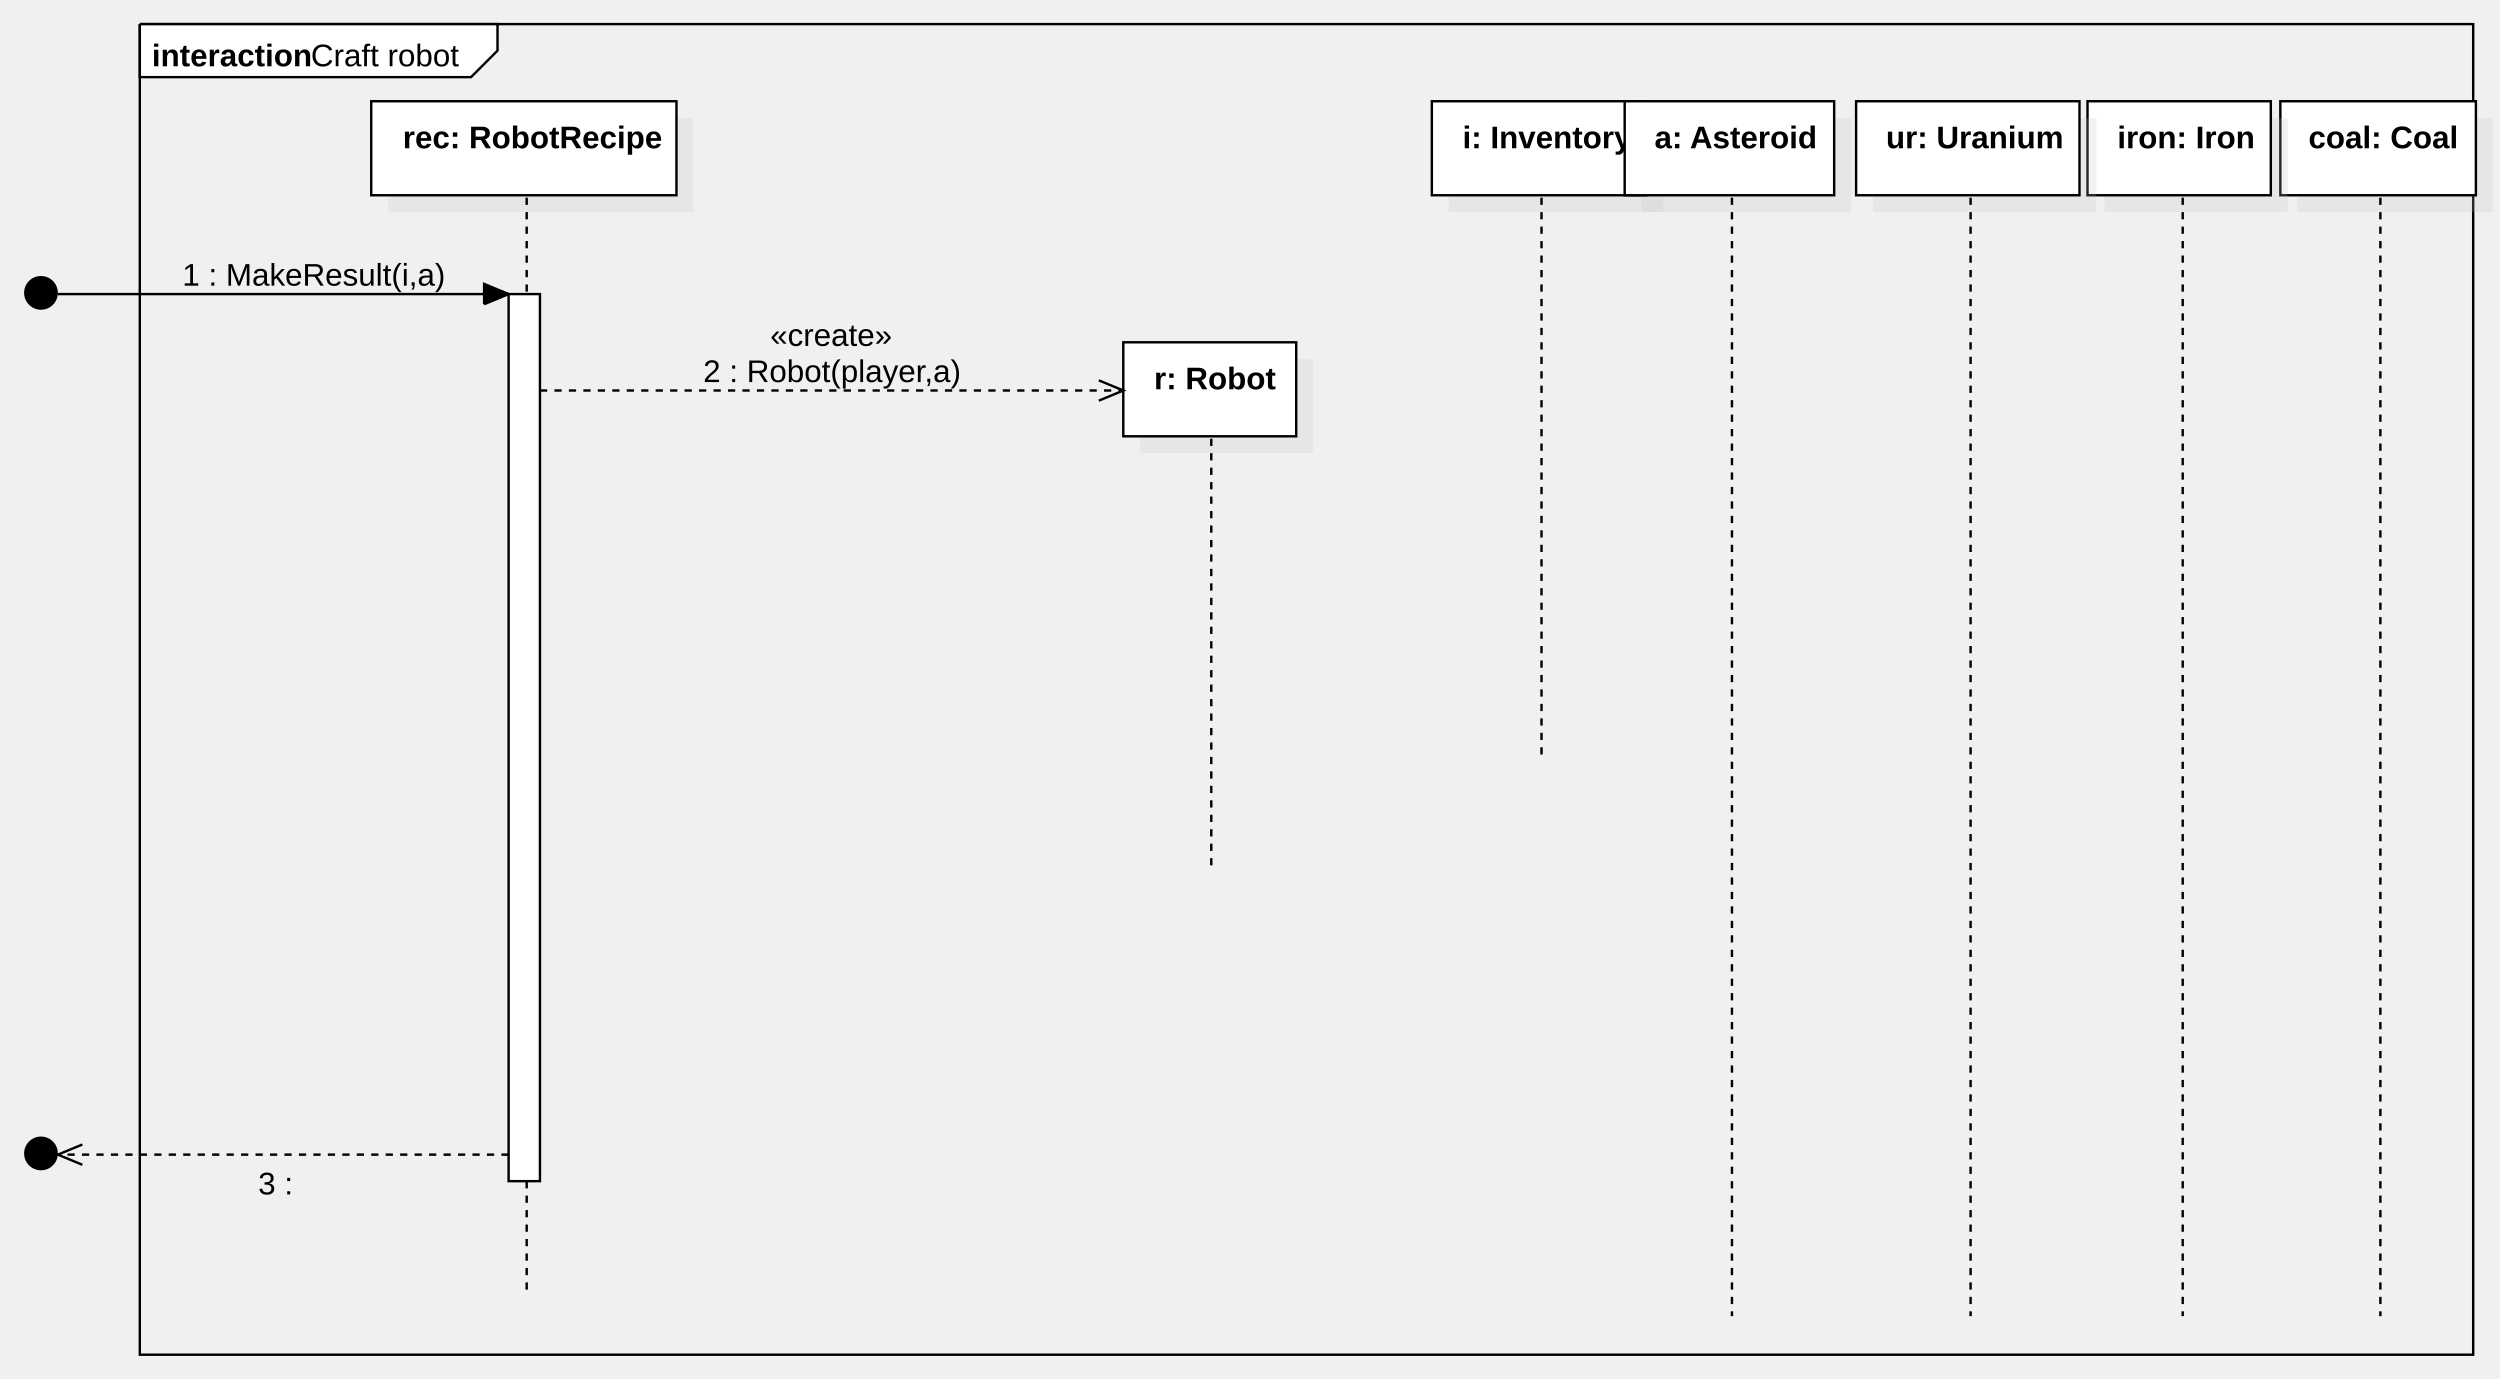
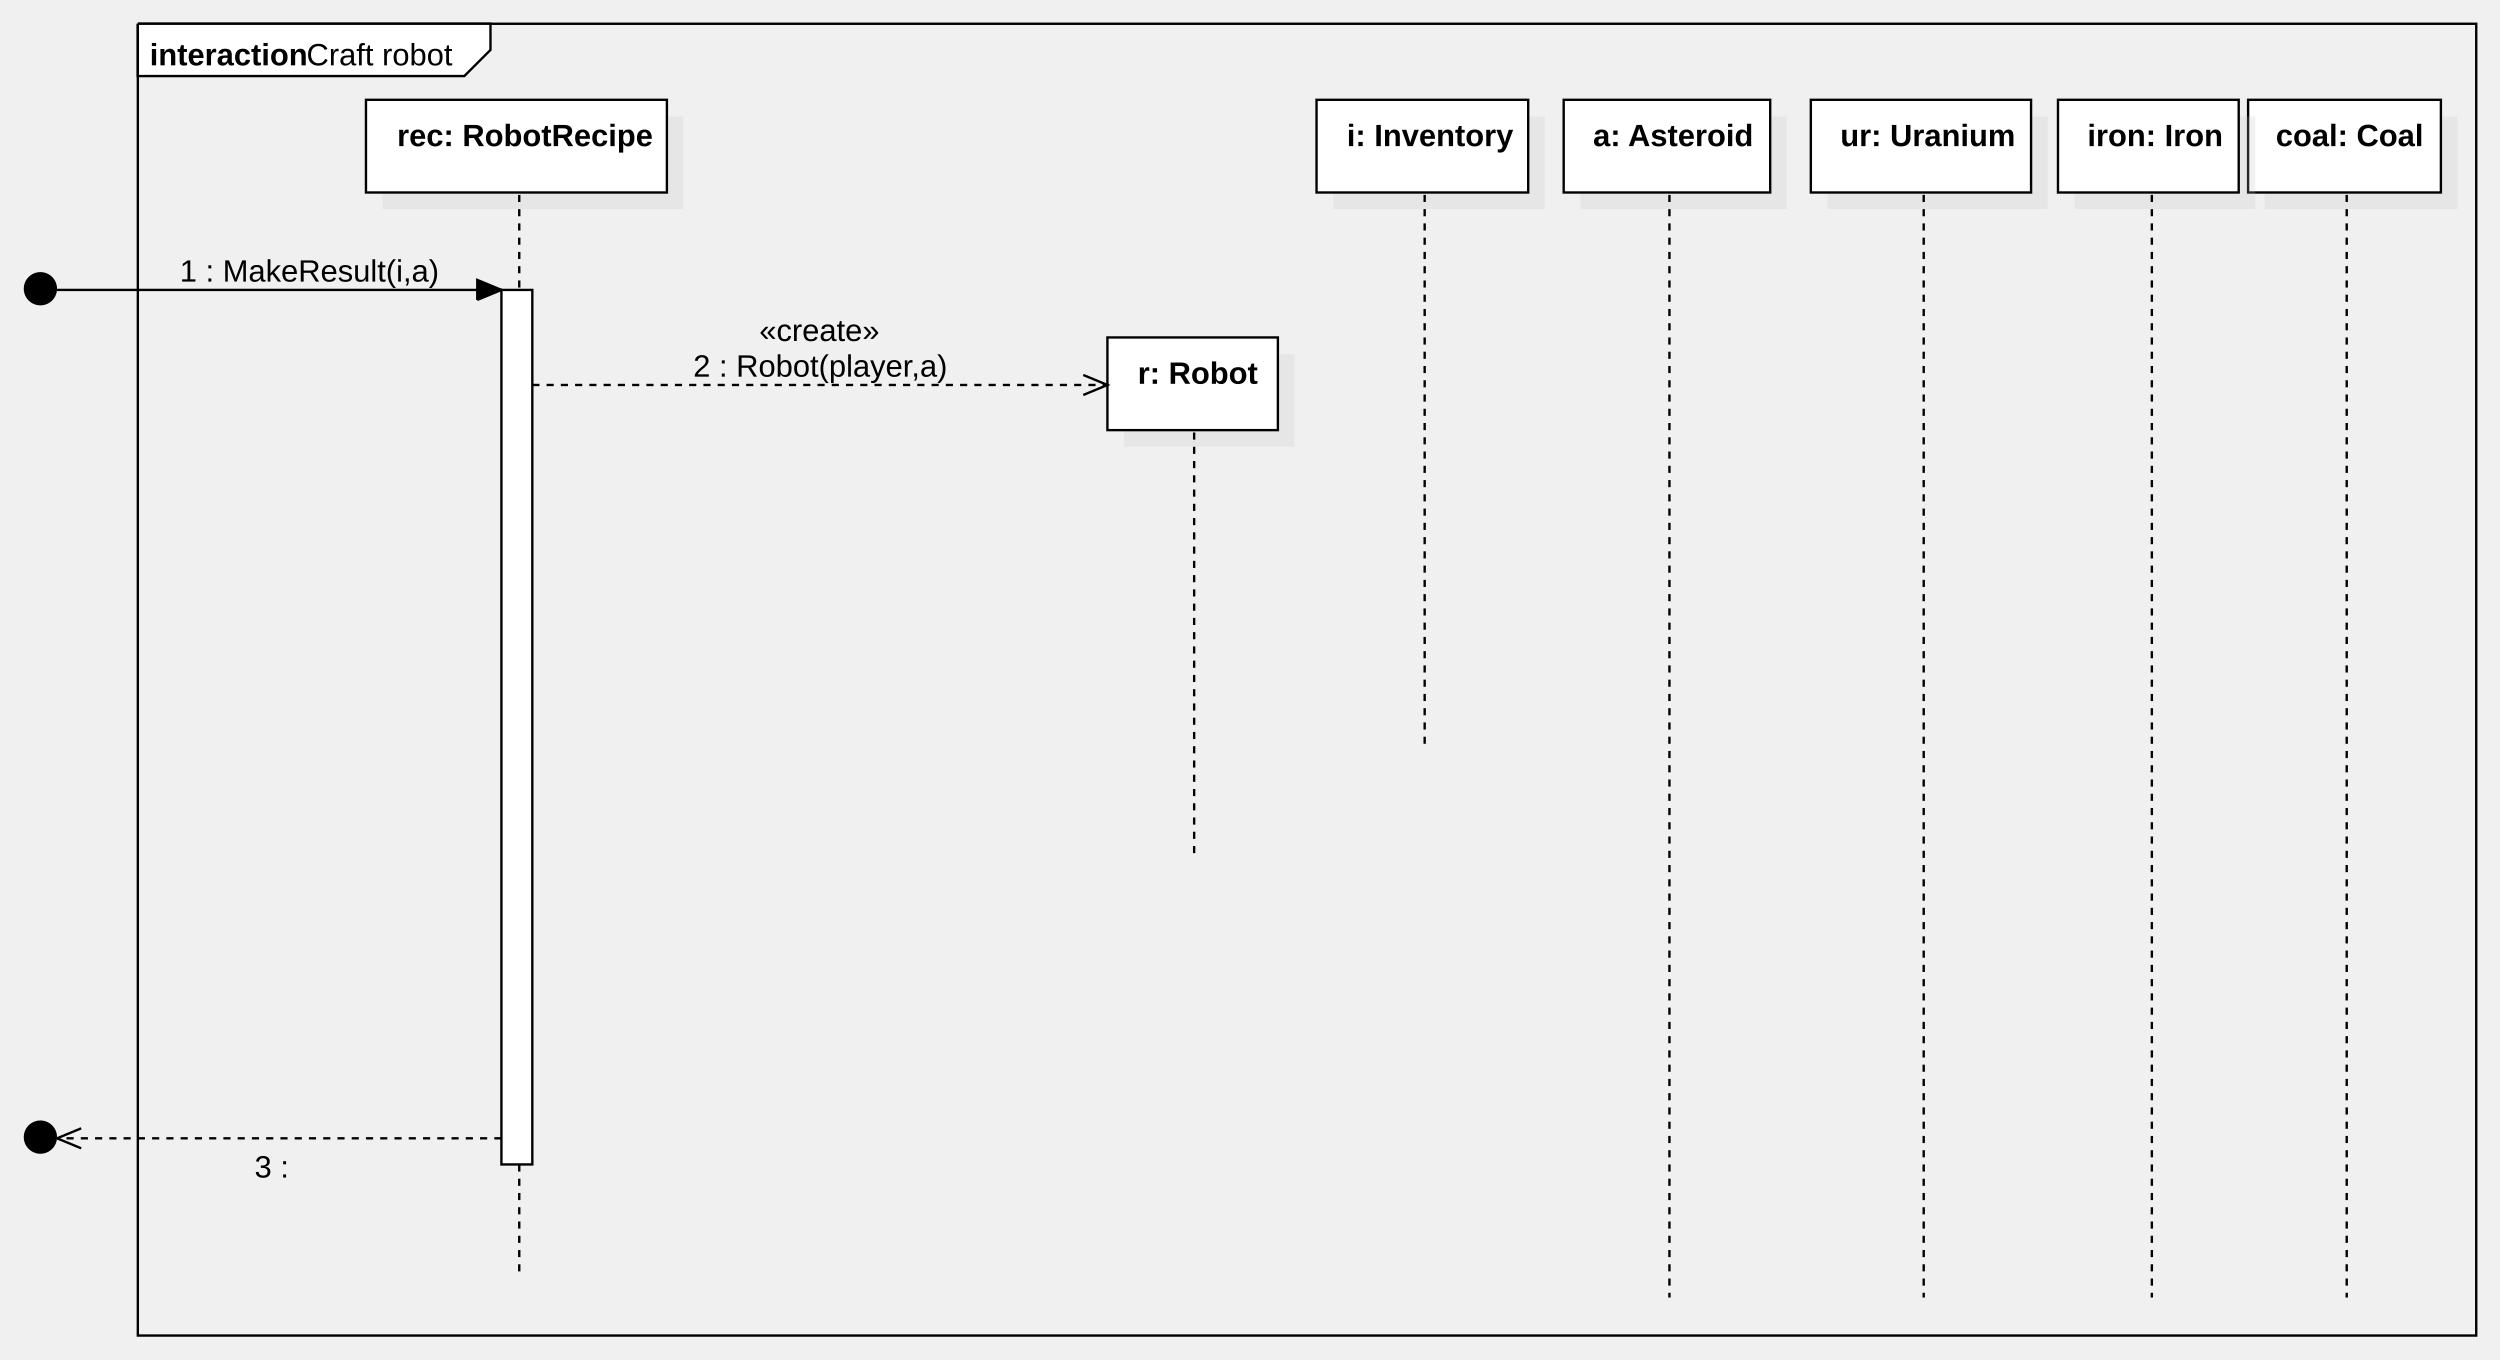
- <svg xmlns="http://www.w3.org/2000/svg" version="1.1" width="1037.125" height="572">
+ <svg xmlns="http://www.w3.org/2000/svg" version="1.1" width="1052" height="572">
  <defs />
  <g>
    <g transform="translate(-158,2) scale(1,1)">
-       <path fill="none" stroke="#000000" d="M 216 8 L 1184 8 L 1184 560 L 216 560 L 216 8" stroke-miterlimit="10" />
+       <path fill="none" stroke="#000000" d="M 216 8 L 1200 8 L 1200 560 L 216 560 L 216 8" stroke-miterlimit="10" />
    </g>
    <g transform="translate(-158,2) scale(1,1)">
      <path fill="#ffffff" stroke="none" d="M 216 8 L 216 30 L 353.393 30 L 364.393 19 L 364.393 8 L 216 8" />
    </g>
    <g transform="translate(-158,2) scale(1,1)">
      <path fill="none" stroke="#000000" d="M 216 8 L 216 30 L 353.393 30 L 364.393 19 L 364.393 8 L 216 8 L 216 8" stroke-miterlimit="10" />
    </g>
    <g transform="translate(-158,2) scale(1,1)">
      <g>
        <path fill="none" stroke="none" />
        <text fill="#000000" stroke="none" font-family="Arial" font-size="13px" font-style="normal" font-weight="normal" text-decoration="none" x="286.979" y="25.5">Craft robot</text>
      </g>
    </g>
    <g transform="translate(-158,2) scale(1,1)">
      <g>
        <path fill="none" stroke="none" />
        <text fill="#000000" stroke="none" font-family="Arial" font-size="13px" font-style="normal" font-weight="bold" text-decoration="none" x="221" y="25.5">interaction</text>
      </g>
    </g>
    <g transform="translate(-158,2) scale(1,1)">
      <rect fill="#C0C0C0" stroke="none" x="319" y="47" width="126.631" height="39" opacity="0.2" />
    </g>
    <g transform="translate(-158,2) scale(1,1)">
      <rect fill="#ffffff" stroke="none" x="312" y="40" width="126.631" height="39" />
    </g>
    <g transform="translate(-158,2) scale(1,1)">
      <path fill="none" stroke="#000000" d="M 312 40 L 438.631 40 L 438.631 79 L 312 79 L 312 40 Z Z" stroke-miterlimit="10" />
    </g>
    <g transform="translate(-158,2) scale(1,1)">
      <g>
        <path fill="none" stroke="none" />
        <text fill="#000000" stroke="none" font-family="Arial" font-size="13px" font-style="normal" font-weight="bold" text-decoration="none" x="325.096" y="59.5">rec: RobotRecipe</text>
      </g>
    </g>
    <g transform="translate(-158,2) scale(1,1)">
      <path fill="none" stroke="#000000" d="M 376.5 80 L 376.5 536" stroke-miterlimit="10" stroke-dasharray="3" />
    </g>
    <g transform="translate(-158,2) scale(1,1)">
      <path fill="#000000" stroke="none" d="M 168 119.5 C 168 115.634 171.134 112.5 175 112.5 C 178.866 112.5 182 115.634 182 119.5 C 182 123.366 178.866 126.5 175 126.5 C 171.134 126.5 168 123.366 168 119.5 Z" />
    </g>
    <g transform="translate(-158,2) scale(1,1)">
-       <rect fill="#C0C0C0" stroke="none" x="759" y="47" width="89.065" height="39" opacity="0.2" />
-     </g>
-     <g transform="translate(-158,2) scale(1,1)">
-       <rect fill="#ffffff" stroke="none" x="752" y="40" width="89.065" height="39" />
-     </g>
-     <g transform="translate(-158,2) scale(1,1)">
-       <path fill="none" stroke="#000000" d="M 752 40 L 841.065 40 L 841.065 79 L 752 79 L 752 40 Z Z" stroke-miterlimit="10" />
-     </g>
-     <g transform="translate(-158,2) scale(1,1)">
-       <g>
-         <path fill="none" stroke="none" />
-         <text fill="#000000" stroke="none" font-family="Arial" font-size="13px" font-style="normal" font-weight="bold" text-decoration="none" x="764.74" y="59.5">i: Inventory</text>
-       </g>
-     </g>
-     <g transform="translate(-158,2) scale(1,1)">
-       <path fill="none" stroke="#000000" d="M 797.5 80 L 797.5 313" stroke-miterlimit="10" stroke-dasharray="3" />
-     </g>
-     <g transform="translate(-158,2) scale(1,1)">
-       <rect fill="#C0C0C0" stroke="none" x="839" y="47" width="86.901" height="39" opacity="0.2" />
-     </g>
-     <g transform="translate(-158,2) scale(1,1)">
-       <rect fill="#ffffff" stroke="none" x="832" y="40" width="86.901" height="39" />
-     </g>
-     <g transform="translate(-158,2) scale(1,1)">
-       <path fill="none" stroke="#000000" d="M 832 40 L 918.901 40 L 918.901 79 L 832 79 L 832 40 Z Z" stroke-miterlimit="10" />
-     </g>
-     <g transform="translate(-158,2) scale(1,1)">
-       <g>
-         <path fill="none" stroke="none" />
-         <text fill="#000000" stroke="none" font-family="Arial" font-size="13px" font-style="normal" font-weight="bold" text-decoration="none" x="844.379" y="59.5">a: Asteroid</text>
-       </g>
-     </g>
-     <g transform="translate(-158,2) scale(1,1)">
-       <path fill="none" stroke="#000000" d="M 876.5 80 L 876.5 544" stroke-miterlimit="10" stroke-dasharray="3" />
+       <rect fill="#C0C0C0" stroke="none" x="719" y="47" width="89.065" height="39" opacity="0.2" />
+     </g>
+     <g transform="translate(-158,2) scale(1,1)">
+       <rect fill="#ffffff" stroke="none" x="712" y="40" width="89.065" height="39" />
+     </g>
+     <g transform="translate(-158,2) scale(1,1)">
+       <path fill="none" stroke="#000000" d="M 712 40 L 801.065 40 L 801.065 79 L 712 79 L 712 40 Z Z" stroke-miterlimit="10" />
+     </g>
+     <g transform="translate(-158,2) scale(1,1)">
+       <g>
+         <path fill="none" stroke="none" />
+         <text fill="#000000" stroke="none" font-family="Arial" font-size="13px" font-style="normal" font-weight="bold" text-decoration="none" x="724.74" y="59.5">i: Inventory</text>
+       </g>
+     </g>
+     <g transform="translate(-158,2) scale(1,1)">
+       <path fill="none" stroke="#000000" d="M 757.5 80 L 757.5 313" stroke-miterlimit="10" stroke-dasharray="3" />
+     </g>
+     <g transform="translate(-158,2) scale(1,1)">
+       <rect fill="#C0C0C0" stroke="none" x="823" y="47" width="86.901" height="39" opacity="0.2" />
+     </g>
+     <g transform="translate(-158,2) scale(1,1)">
+       <rect fill="#ffffff" stroke="none" x="816" y="40" width="86.901" height="39" />
+     </g>
+     <g transform="translate(-158,2) scale(1,1)">
+       <path fill="none" stroke="#000000" d="M 816 40 L 902.901 40 L 902.901 79 L 816 79 L 816 40 Z Z" stroke-miterlimit="10" />
+     </g>
+     <g transform="translate(-158,2) scale(1,1)">
+       <g>
+         <path fill="none" stroke="none" />
+         <text fill="#000000" stroke="none" font-family="Arial" font-size="13px" font-style="normal" font-weight="bold" text-decoration="none" x="828.379" y="59.5">a: Asteroid</text>
+       </g>
+     </g>
+     <g transform="translate(-158,2) scale(1,1)">
+       <path fill="none" stroke="#000000" d="M 860.5 80 L 860.5 544" stroke-miterlimit="10" stroke-dasharray="3" />
    </g>
    <g transform="translate(-158,2) scale(1,1)">
      <rect fill="#C0C0C0" stroke="none" x="1111" y="47" width="81.125" height="39" opacity="0.2" />
    </g>
    <g transform="translate(-158,2) scale(1,1)">
      <rect fill="#ffffff" stroke="none" x="1104" y="40" width="81.125" height="39" />
    </g>
    <g transform="translate(-158,2) scale(1,1)">
      <path fill="none" stroke="#000000" d="M 1104 40 L 1185.125 40 L 1185.125 79 L 1104 79 L 1104 40 Z Z" stroke-miterlimit="10" />
    </g>
    <g transform="translate(-158,2) scale(1,1)">
      <g>
        <path fill="none" stroke="none" />
        <text fill="#000000" stroke="none" font-family="Arial" font-size="13px" font-style="normal" font-weight="bold" text-decoration="none" x="1115.658" y="59.5">coal: Coal</text>
      </g>
    </g>
    <g transform="translate(-158,2) scale(1,1)">
      <path fill="none" stroke="#000000" d="M 1145.5 80 L 1145.5 544" stroke-miterlimit="10" stroke-dasharray="3" />
    </g>
    <g transform="translate(-158,2) scale(1,1)">
      <rect fill="#C0C0C0" stroke="none" x="1031" y="47" width="76.046" height="39" opacity="0.2" />
    </g>
    <g transform="translate(-158,2) scale(1,1)">
      <rect fill="#ffffff" stroke="none" x="1024" y="40" width="76.046" height="39" />
    </g>
    <g transform="translate(-158,2) scale(1,1)">
      <path fill="none" stroke="#000000" d="M 1024 40 L 1100.046 40 L 1100.046 79 L 1024 79 L 1024 40 Z Z" stroke-miterlimit="10" />
    </g>
    <g transform="translate(-158,2) scale(1,1)">
      <g>
        <path fill="none" stroke="none" />
        <text fill="#000000" stroke="none" font-family="Arial" font-size="13px" font-style="normal" font-weight="bold" text-decoration="none" x="1036.372" y="59.5">iron: Iron</text>
      </g>
    </g>
    <g transform="translate(-158,2) scale(1,1)">
      <path fill="none" stroke="#000000" d="M 1063.5 80 L 1063.5 544" stroke-miterlimit="10" stroke-dasharray="3" />
    </g>
    <g transform="translate(-158,2) scale(1,1)">
-       <rect fill="#C0C0C0" stroke="none" x="935" y="47" width="92.671" height="39" opacity="0.2" />
-     </g>
-     <g transform="translate(-158,2) scale(1,1)">
-       <rect fill="#ffffff" stroke="none" x="928" y="40" width="92.671" height="39" />
-     </g>
-     <g transform="translate(-158,2) scale(1,1)">
-       <path fill="none" stroke="#000000" d="M 928 40 L 1020.671 40 L 1020.671 79 L 928 79 L 928 40 Z Z" stroke-miterlimit="10" />
-     </g>
-     <g transform="translate(-158,2) scale(1,1)">
-       <g>
-         <path fill="none" stroke="none" />
-         <text fill="#000000" stroke="none" font-family="Arial" font-size="13px" font-style="normal" font-weight="bold" text-decoration="none" x="940.382" y="59.5">ur: Uranium</text>
-       </g>
-     </g>
-     <g transform="translate(-158,2) scale(1,1)">
-       <path fill="none" stroke="#000000" d="M 975.5 80 L 975.5 544" stroke-miterlimit="10" stroke-dasharray="3" />
+       <rect fill="#C0C0C0" stroke="none" x="927" y="47" width="92.671" height="39" opacity="0.2" />
+     </g>
+     <g transform="translate(-158,2) scale(1,1)">
+       <rect fill="#ffffff" stroke="none" x="920" y="40" width="92.671" height="39" />
+     </g>
+     <g transform="translate(-158,2) scale(1,1)">
+       <path fill="none" stroke="#000000" d="M 920 40 L 1012.671 40 L 1012.671 79 L 920 79 L 920 40 Z Z" stroke-miterlimit="10" />
+     </g>
+     <g transform="translate(-158,2) scale(1,1)">
+       <g>
+         <path fill="none" stroke="none" />
+         <text fill="#000000" stroke="none" font-family="Arial" font-size="13px" font-style="normal" font-weight="bold" text-decoration="none" x="932.382" y="59.5">ur: Uranium</text>
+       </g>
+     </g>
+     <g transform="translate(-158,2) scale(1,1)">
+       <path fill="none" stroke="#000000" d="M 967.5 80 L 967.5 544" stroke-miterlimit="10" stroke-dasharray="3" />
    </g>
    <g transform="translate(-158,2) scale(1,1)">
      <rect fill="#C0C0C0" stroke="none" x="631" y="147" width="71.736" height="39" opacity="0.2" />
    </g>
    <g transform="translate(-158,2) scale(1,1)">
      <rect fill="#ffffff" stroke="none" x="624" y="140" width="71.736" height="39" />
    </g>
    <g transform="translate(-158,2) scale(1,1)">
      <path fill="none" stroke="#000000" d="M 624 140 L 695.736 140 L 695.736 179 L 624 179 L 624 140 Z Z" stroke-miterlimit="10" />
    </g>
    <g transform="translate(-158,2) scale(1,1)">
      <g>
        <path fill="none" stroke="none" />
        <text fill="#000000" stroke="none" font-family="Arial" font-size="13px" font-style="normal" font-weight="bold" text-decoration="none" x="636.747" y="159.5">r: Robot</text>
      </g>
    </g>
    <g transform="translate(-158,2) scale(1,1)">
      <path fill="none" stroke="#000000" d="M 660.5 180 L 660.5 360" stroke-miterlimit="10" stroke-dasharray="3" />
    </g>
    <g transform="translate(-158,2) scale(1,1)">
      <path fill="#000000" stroke="none" d="M 168 476.5 C 168 472.634 171.134 469.5 175 469.5 C 178.866 469.5 182 472.634 182 476.5 C 182 480.366 178.866 483.5 175 483.5 C 171.134 483.5 168 480.366 168 476.5 Z" />
    </g>
    <g transform="translate(-158,2) scale(1,1)">
      <path fill="none" stroke="#000000" d="M 182 120 L 369 120" stroke-miterlimit="10" />
    </g>
    <g transform="translate(-158,2) scale(1,1)">
      <path fill="#000000" stroke="none" d="M 358.837 124.21 L 369 120 L 358.837 115.79" />
    </g>
    <g transform="translate(-158,2) scale(1,1)">
      <path fill="none" stroke="#000000" d="M 358.837 124.21 L 369 120 L 358.837 115.79 L 358.837 124.21" stroke-miterlimit="10" />
    </g>
    <g transform="translate(-158,2) scale(1,1)">
      <g>
        <path fill="none" stroke="none" />
        <text fill="#000000" stroke="none" font-family="Arial" font-size="13px" font-style="normal" font-weight="normal" text-decoration="none" x="233.645" y="116.5">1 : MakeResult(i,a)</text>
      </g>
    </g>
    <g transform="translate(-158,2) scale(1,1)">
      <rect fill="#ffffff" stroke="none" x="369" y="120" width="13" height="368" />
    </g>
    <g transform="translate(-158,2) scale(1,1)">
      <path fill="none" stroke="#000000" d="M 369 120 L 382 120 L 382 488 L 369 488 L 369 120 Z Z" stroke-miterlimit="10" />
    </g>
    <g transform="translate(-158,2) scale(1,1)">
      <path fill="none" stroke="#000000" d="M 382 160 L 624 160" stroke-miterlimit="10" stroke-dasharray="3" />
    </g>
    <g transform="translate(-158,2) scale(1,1)">
      <path fill="none" stroke="#000000" d="M 613.837 164.21 L 624 160 L 613.837 155.79" stroke-miterlimit="10" />
    </g>
    <g transform="translate(-158,2) scale(1,1)">
      <g>
        <path fill="none" stroke="none" />
        <text fill="#000000" stroke="none" font-family="Arial" font-size="13px" font-style="normal" font-weight="normal" text-decoration="none" x="449.71" y="156.5">2 : Robot(player,a)</text>
      </g>
    </g>
    <g transform="translate(-158,2) scale(1,1)">
      <g>
        <path fill="none" stroke="none" />
        <text fill="#000000" stroke="none" font-family="Arial" font-size="13px" font-style="normal" font-weight="normal" text-decoration="none" x="477.5" y="141.5">«create»</text>
      </g>
    </g>
    <g transform="translate(-158,2) scale(1,1)">
      <path fill="none" stroke="#000000" d="M 369 477 L 182 477" stroke-miterlimit="10" stroke-dasharray="3" />
    </g>
    <g transform="translate(-158,2) scale(1,1)">
      <path fill="none" stroke="#000000" d="M 192.163 472.79 L 182 477 L 192.163 481.21" stroke-miterlimit="10" />
    </g>
    <g transform="translate(-158,2) scale(1,1)">
      <g>
        <path fill="none" stroke="none" />
        <text fill="#000000" stroke="none" font-family="Arial" font-size="13px" font-style="normal" font-weight="normal" text-decoration="none" x="265.115" y="493.5">3 : </text>
      </g>
    </g>
  </g>
</svg>
